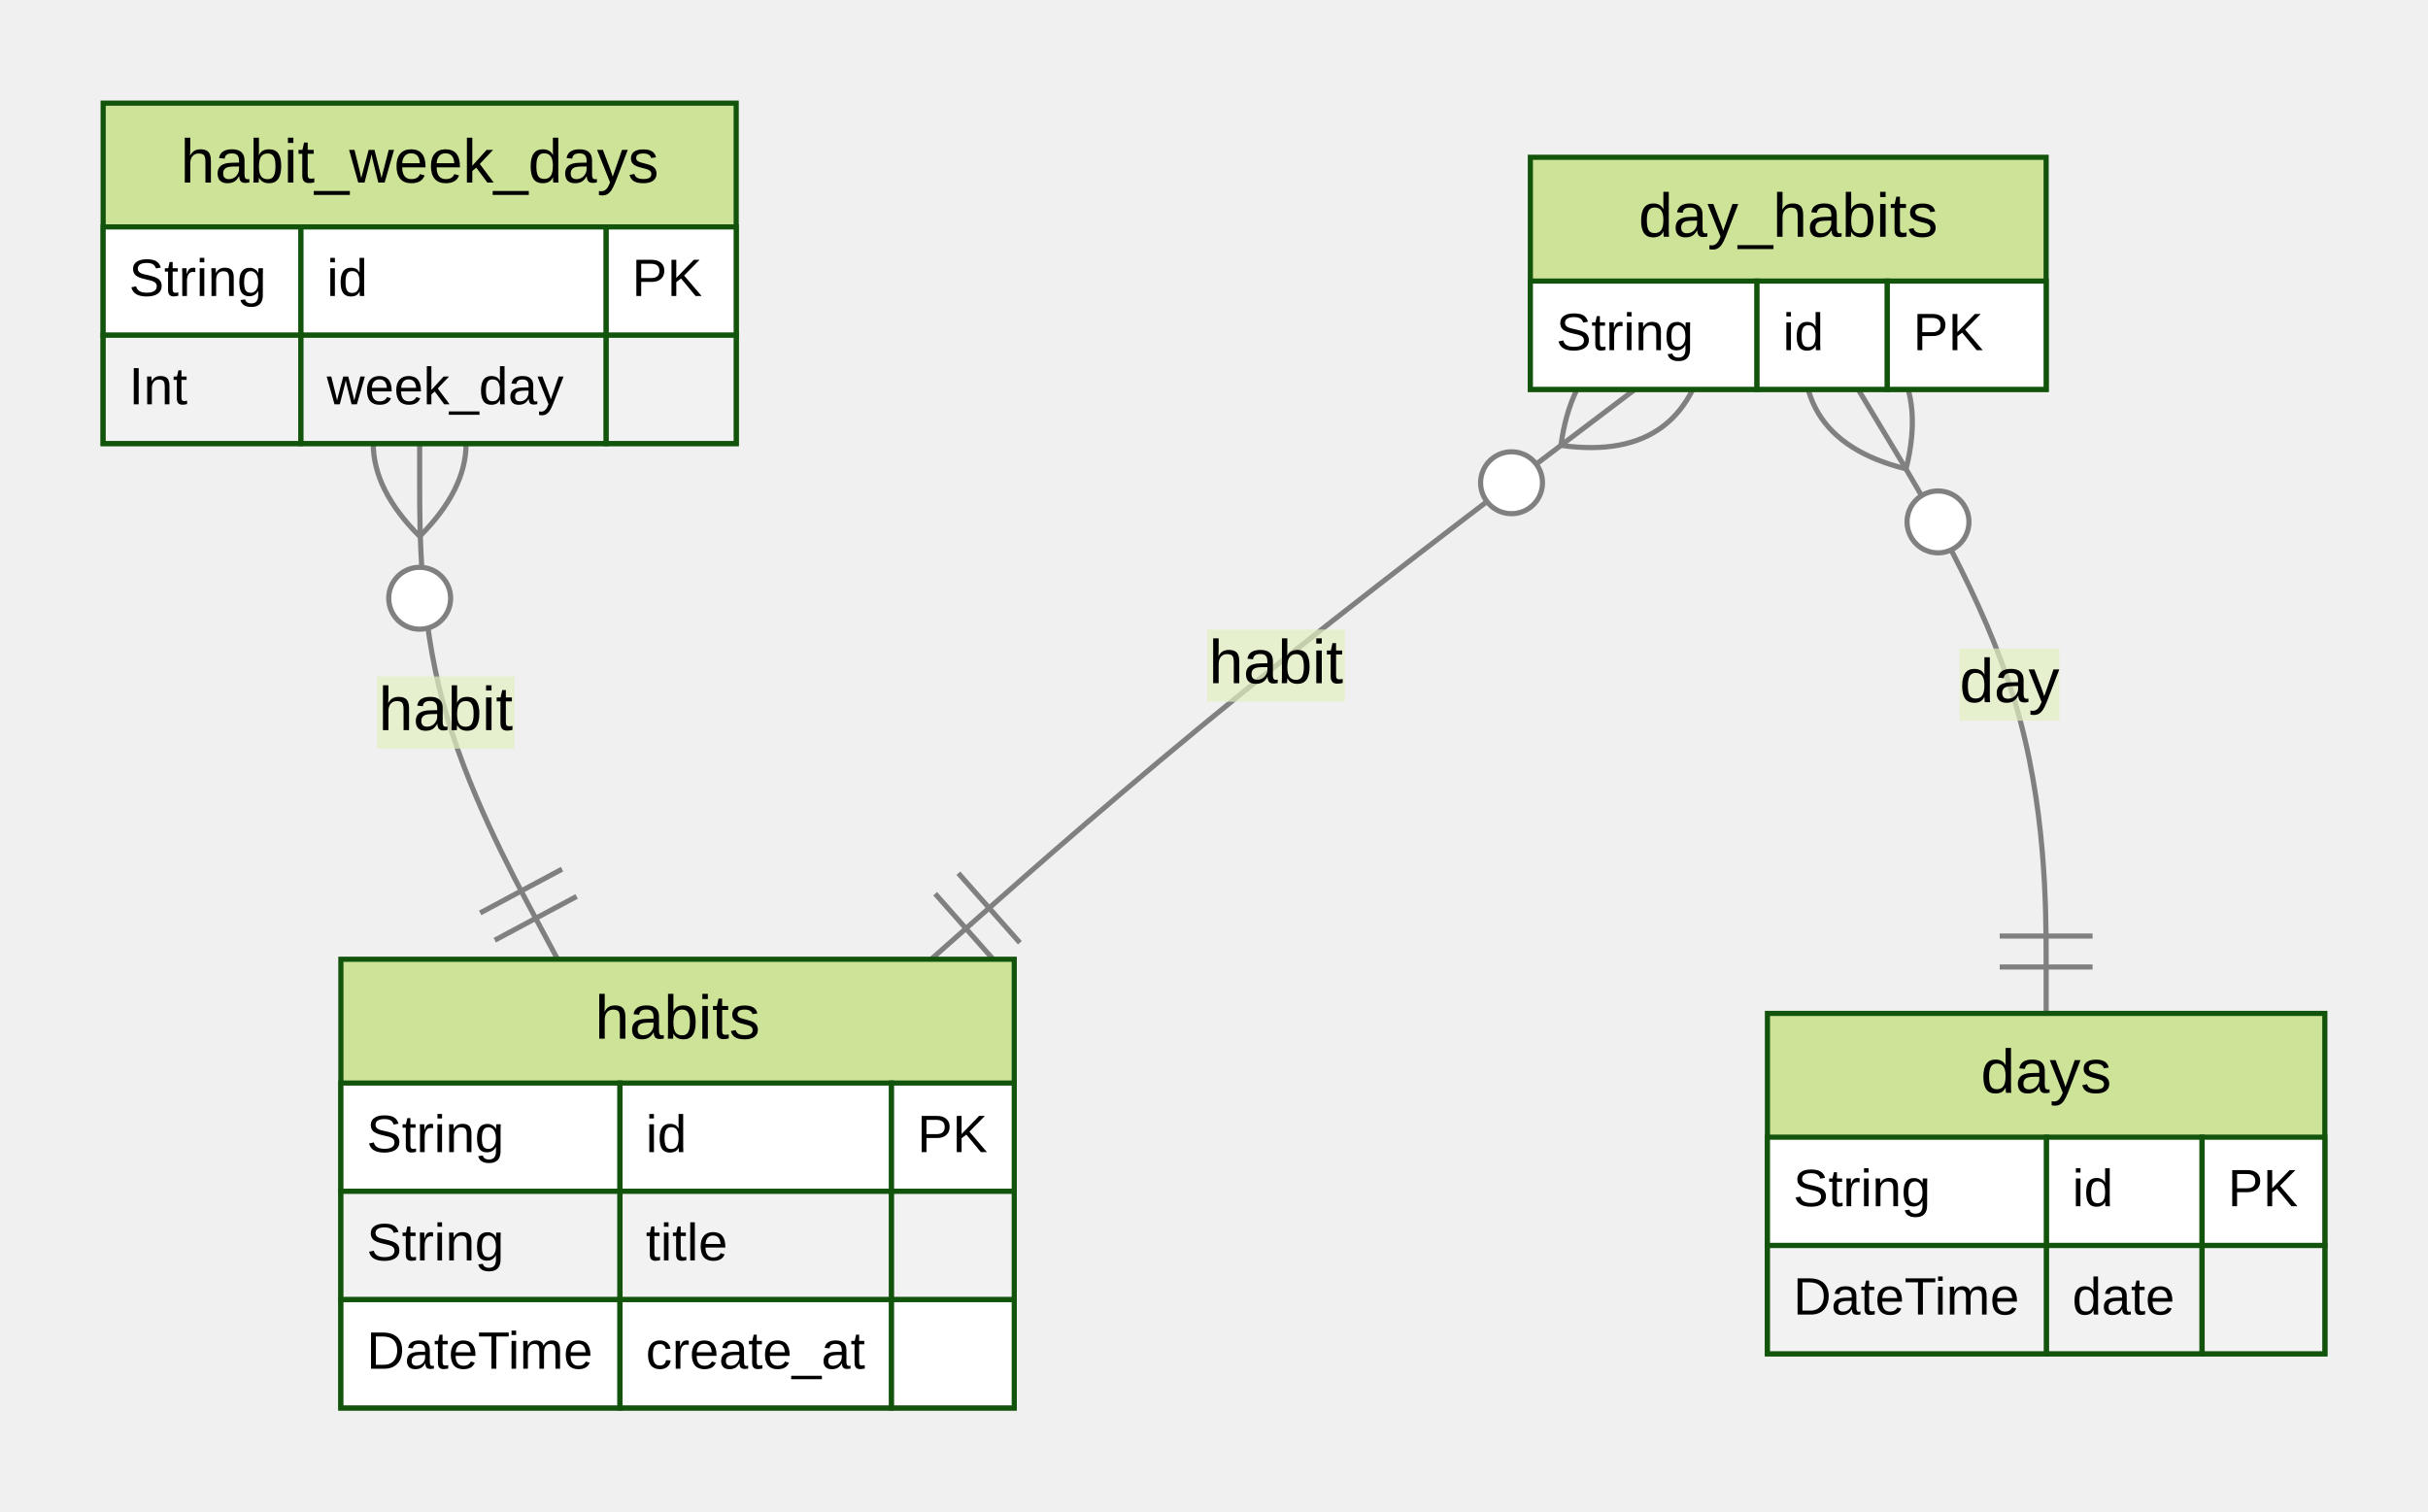
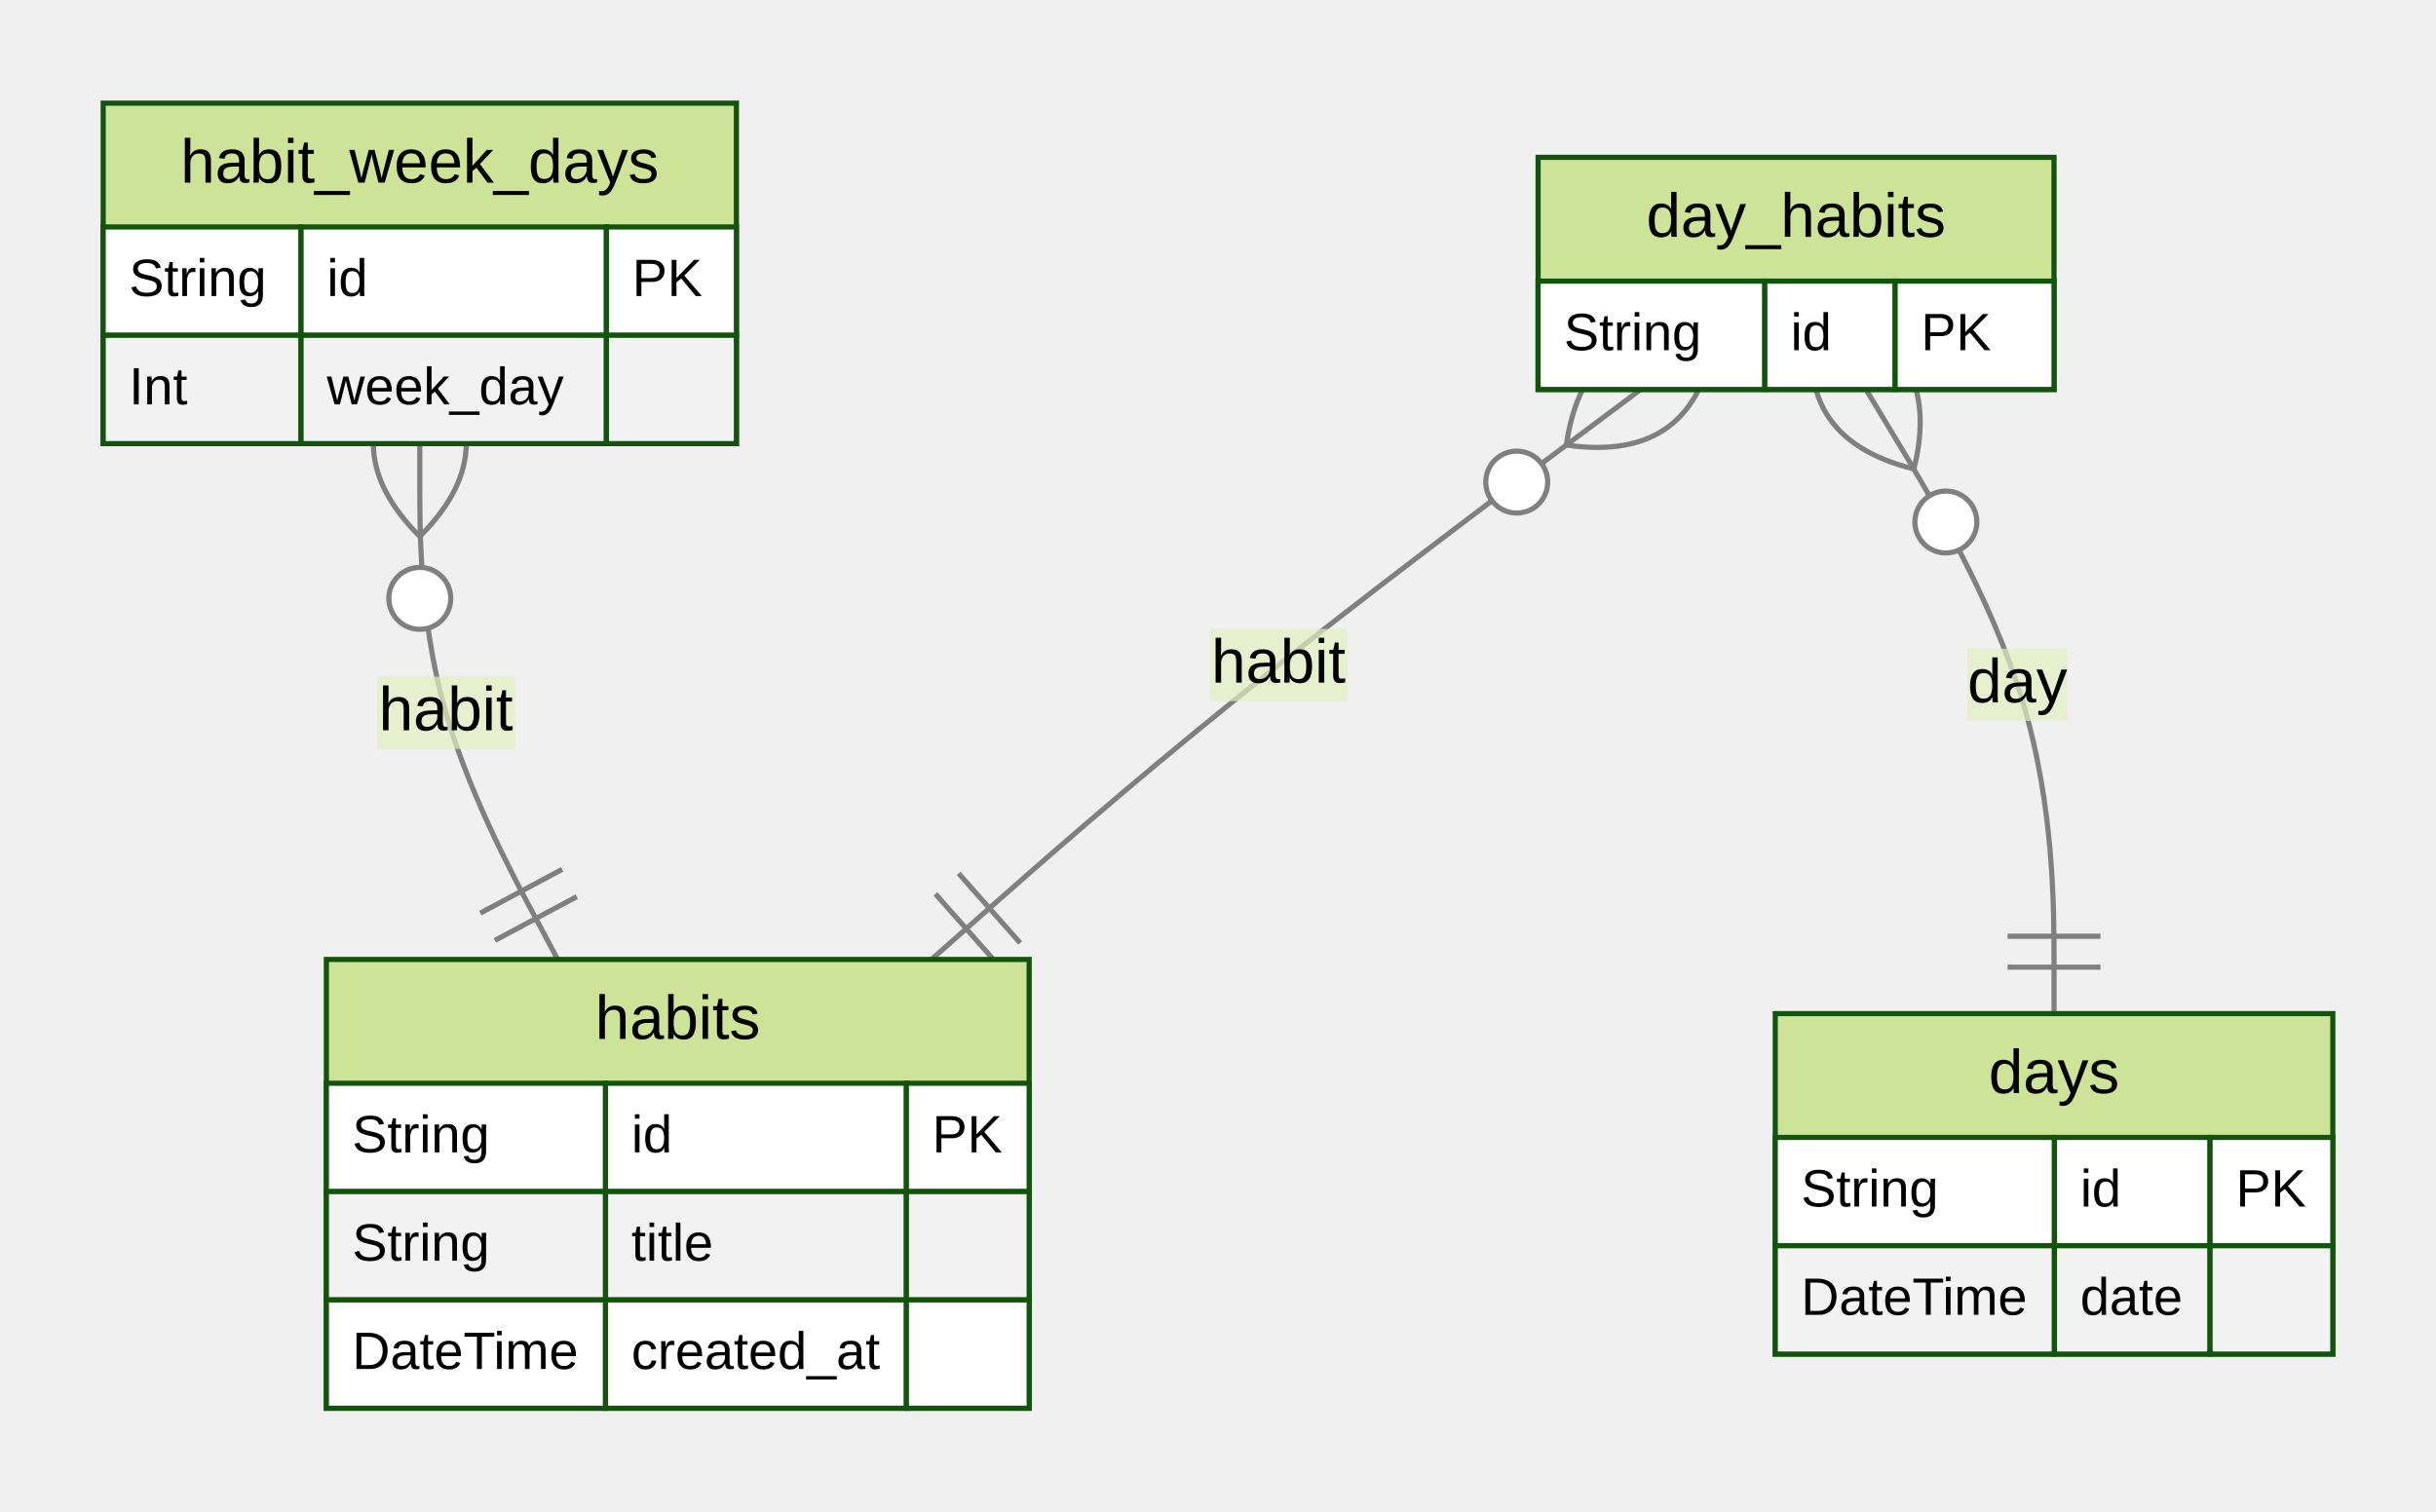
- <svg xmlns="http://www.w3.org/2000/svg" aria-roledescription="er" viewBox="0 0 470.742 293" style="max-width: 470.742px; background-color: white;" width="100%" id="mermaid-0">
+ <svg xmlns="http://www.w3.org/2000/svg" aria-roledescription="er" viewBox="0 0 472.158 293" style="max-width: 472.158px; background-color: white;" width="100%" id="mermaid-0">
  <style>#mermaid-0{font-family:"trebuchet ms",verdana,arial,sans-serif;font-size:16px;fill:#000000;}#mermaid-0 .error-icon{fill:#552222;}#mermaid-0 .error-text{fill:#552222;stroke:#552222;}#mermaid-0 .edge-thickness-normal{stroke-width:2px;}#mermaid-0 .edge-thickness-thick{stroke-width:3.5px;}#mermaid-0 .edge-pattern-solid{stroke-dasharray:0;}#mermaid-0 .edge-pattern-dashed{stroke-dasharray:3;}#mermaid-0 .edge-pattern-dotted{stroke-dasharray:2;}#mermaid-0 .marker{fill:#000000;stroke:#000000;}#mermaid-0 .marker.cross{stroke:#000000;}#mermaid-0 svg{font-family:"trebuchet ms",verdana,arial,sans-serif;font-size:16px;}#mermaid-0 .entityBox{fill:#cde498;stroke:#13540c;}#mermaid-0 .attributeBoxOdd{fill:#ffffff;stroke:#13540c;}#mermaid-0 .attributeBoxEven{fill:#f2f2f2;stroke:#13540c;}#mermaid-0 .relationshipLabelBox{fill:hsl(78.158, 58.462%, 84.51%);opacity:0.7;background-color:hsl(78.158, 58.462%, 84.51%);}#mermaid-0 .relationshipLabelBox rect{opacity:0.5;}#mermaid-0 .relationshipLine{stroke:#000000;}#mermaid-0 .entityTitleText{text-anchor:middle;font-size:18px;fill:#000000;}#mermaid-0 :root{--mermaid-font-family:"trebuchet ms",verdana,arial,sans-serif;}</style>
  <g />
  <defs>
    <marker orient="auto" markerHeight="18" markerWidth="18" refY="9" refX="0" id="ONLY_ONE_START">
      <path d="M9,0 L9,18 M15,0 L15,18" fill="none" stroke="gray" />
    </marker>
  </defs>
  <defs>
    <marker orient="auto" markerHeight="18" markerWidth="18" refY="9" refX="18" id="ONLY_ONE_END">
      <path d="M3,0 L3,18 M9,0 L9,18" fill="none" stroke="gray" />
    </marker>
  </defs>
  <defs>
    <marker orient="auto" markerHeight="18" markerWidth="30" refY="9" refX="0" id="ZERO_OR_ONE_START">
      <circle r="6" cy="9" cx="21" fill="white" stroke="gray" />
      <path d="M9,0 L9,18" fill="none" stroke="gray" />
    </marker>
  </defs>
  <defs>
    <marker orient="auto" markerHeight="18" markerWidth="30" refY="9" refX="30" id="ZERO_OR_ONE_END">
      <circle r="6" cy="9" cx="9" fill="white" stroke="gray" />
      <path d="M21,0 L21,18" fill="none" stroke="gray" />
    </marker>
  </defs>
  <defs>
    <marker orient="auto" markerHeight="36" markerWidth="45" refY="18" refX="18" id="ONE_OR_MORE_START">
      <path d="M0,18 Q 18,0 36,18 Q 18,36 0,18 M42,9 L42,27" fill="none" stroke="gray" />
    </marker>
  </defs>
  <defs>
    <marker orient="auto" markerHeight="36" markerWidth="45" refY="18" refX="27" id="ONE_OR_MORE_END">
      <path d="M3,9 L3,27 M9,18 Q27,0 45,18 Q27,36 9,18" fill="none" stroke="gray" />
    </marker>
  </defs>
  <defs>
    <marker orient="auto" markerHeight="36" markerWidth="57" refY="18" refX="18" id="ZERO_OR_MORE_START">
      <circle r="6" cy="18" cx="48" fill="white" stroke="gray" />
      <path d="M0,18 Q18,0 36,18 Q18,36 0,18" fill="none" stroke="gray" />
    </marker>
  </defs>
  <defs>
    <marker orient="auto" markerHeight="36" markerWidth="57" refY="18" refX="39" id="ZERO_OR_MORE_END">
      <circle r="6" cy="18" cx="9" fill="white" stroke="gray" />
      <path d="M21,18 Q39,0 57,18 Q39,36 21,18" fill="none" stroke="gray" />
    </marker>
  </defs>
  <path style="stroke: gray; fill: none;" marker-start="url(#ZERO_OR_MORE_START)" marker-end="url(#ONLY_ONE_END)" d="M81.367,86L81.367,94.333C81.367,102.667,81.367,119.333,85.824,136C90.28,152.667,99.192,169.333,103.649,177.667L108.105,186" class="er relationshipLine" />
-   <path style="stroke: gray; fill: none;" marker-start="url(#ZERO_OR_MORE_START)" marker-end="url(#ONLY_ONE_END)" d="M360.261,75.5L366.335,85.583C372.41,95.667,384.558,115.833,390.632,136C396.707,156.167,396.707,176.333,396.707,186.417L396.707,196.5" class="er relationshipLine" />
-   <path style="stroke: gray; fill: none;" marker-start="url(#ZERO_OR_MORE_START)" marker-end="url(#ONLY_ONE_END)" d="M316.981,75.5L303.659,85.583C290.337,95.667,263.694,115.833,240.953,134.25C218.212,152.667,199.374,169.333,189.955,177.667L180.535,186" class="er relationshipLine" />
-   <g transform="translate(66.09029,186 )" id="entity-habits-56315530-1886-461f-823f-9f8dccd39130">
-     <rect height="87" width="130.554" y="0" x="0" class="er entityBox" />
-     <text style="dominant-baseline: middle; text-anchor: middle; font-size: 12px;" transform="translate(65.2769,12)" y="0" x="0" id="text-entity-habits-56315530-1886-461f-823f-9f8dccd39130" class="er entityLabel">habits</text>
+   <path style="stroke: gray; fill: none;" marker-start="url(#ZERO_OR_MORE_START)" marker-end="url(#ONLY_ONE_END)" d="M361.677,75.5L367.752,85.583C373.826,95.667,385.975,115.833,392.049,136C398.123,156.167,398.123,176.333,398.123,186.417L398.123,196.5" class="er relationshipLine" />
+   <path style="stroke: gray; fill: none;" marker-start="url(#ZERO_OR_MORE_START)" marker-end="url(#ONLY_ONE_END)" d="M318.013,75.5L304.519,85.583C291.026,95.667,264.038,115.833,241.125,134.25C218.212,152.667,199.374,169.333,189.955,177.667L180.535,186" class="er relationshipLine" />
+   <g transform="translate(63.25739,186 )" id="entity-habits-f4cddd74-516a-4276-89f7-d2ba86f5c1c8">
+     <rect height="87" width="136.22" y="0" x="0" class="er entityBox" />
+     <text style="dominant-baseline: middle; text-anchor: middle; font-size: 12px;" transform="translate(68.1098,12)" y="0" x="0" id="text-entity-habits-f4cddd74-516a-4276-89f7-d2ba86f5c1c8" class="er entityLabel">habits</text>
    <rect height="21" width="54.113" y="24" x="0" class="er attributeBoxOdd" />
-     <text style="dominant-baseline: middle; font-size: 10.2px;" transform="translate(5,34.5)" y="0" x="0" id="text-entity-habits-56315530-1886-461f-823f-9f8dccd39130-attr-1-type" class="er entityLabel">String</text>
-     <rect height="21" width="52.646" y="24" x="54.113" class="er attributeBoxOdd" />
-     <text style="dominant-baseline: middle; font-size: 10.2px;" transform="translate(59.11313,34.5)" y="0" x="0" id="text-entity-habits-56315530-1886-461f-823f-9f8dccd39130-attr-1-name" class="er entityLabel">id</text>
-     <rect height="21" width="23.795" y="24" x="106.759" class="er attributeBoxOdd" />
-     <text style="dominant-baseline: middle; font-size: 10.2px;" transform="translate(111.7588,34.5)" y="0" x="0" id="text-entity-habits-56315530-1886-461f-823f-9f8dccd39130-attr-1-key" class="er entityLabel">PK</text>
+     <text style="dominant-baseline: middle; font-size: 10.2px;" transform="translate(5,34.5)" y="0" x="0" id="text-entity-habits-f4cddd74-516a-4276-89f7-d2ba86f5c1c8-attr-1-type" class="er entityLabel">String</text>
+     <rect height="21" width="58.311" y="24" x="54.113" class="er attributeBoxOdd" />
+     <text style="dominant-baseline: middle; font-size: 10.2px;" transform="translate(59.11313,34.5)" y="0" x="0" id="text-entity-habits-f4cddd74-516a-4276-89f7-d2ba86f5c1c8-attr-1-name" class="er entityLabel">id</text>
+     <rect height="21" width="23.795" y="24" x="112.425" class="er attributeBoxOdd" />
+     <text style="dominant-baseline: middle; font-size: 10.2px;" transform="translate(117.4246,34.5)" y="0" x="0" id="text-entity-habits-f4cddd74-516a-4276-89f7-d2ba86f5c1c8-attr-1-key" class="er entityLabel">PK</text>
    <rect height="21" width="54.113" y="45" x="0" class="er attributeBoxEven" />
-     <text style="dominant-baseline: middle; font-size: 10.2px;" transform="translate(5,55.5)" y="0" x="0" id="text-entity-habits-56315530-1886-461f-823f-9f8dccd39130-attr-2-type" class="er entityLabel">String</text>
-     <rect height="21" width="52.646" y="45" x="54.113" class="er attributeBoxEven" />
-     <text style="dominant-baseline: middle; font-size: 10.2px;" transform="translate(59.11313,55.5)" y="0" x="0" id="text-entity-habits-56315530-1886-461f-823f-9f8dccd39130-attr-2-name" class="er entityLabel">title</text>
-     <rect height="21" width="23.795" y="45" x="106.759" class="er attributeBoxEven" />
-     <text style="dominant-baseline: middle; font-size: 10.2px;" transform="translate(111.7588,55.5)" y="0" x="0" id="text-entity-habits-56315530-1886-461f-823f-9f8dccd39130-attr-2-key" class="er entityLabel" />
+     <text style="dominant-baseline: middle; font-size: 10.2px;" transform="translate(5,55.5)" y="0" x="0" id="text-entity-habits-f4cddd74-516a-4276-89f7-d2ba86f5c1c8-attr-2-type" class="er entityLabel">String</text>
+     <rect height="21" width="58.311" y="45" x="54.113" class="er attributeBoxEven" />
+     <text style="dominant-baseline: middle; font-size: 10.2px;" transform="translate(59.11313,55.5)" y="0" x="0" id="text-entity-habits-f4cddd74-516a-4276-89f7-d2ba86f5c1c8-attr-2-name" class="er entityLabel">title</text>
+     <rect height="21" width="23.795" y="45" x="112.425" class="er attributeBoxEven" />
+     <text style="dominant-baseline: middle; font-size: 10.2px;" transform="translate(117.4246,55.5)" y="0" x="0" id="text-entity-habits-f4cddd74-516a-4276-89f7-d2ba86f5c1c8-attr-2-key" class="er entityLabel" />
    <rect height="21" width="54.113" y="66" x="0" class="er attributeBoxOdd" />
-     <text style="dominant-baseline: middle; font-size: 10.2px;" transform="translate(5,76.5)" y="0" x="0" id="text-entity-habits-56315530-1886-461f-823f-9f8dccd39130-attr-3-type" class="er entityLabel">DateTime</text>
-     <rect height="21" width="52.646" y="66" x="54.113" class="er attributeBoxOdd" />
-     <text style="dominant-baseline: middle; font-size: 10.2px;" transform="translate(59.11313,76.5)" y="0" x="0" id="text-entity-habits-56315530-1886-461f-823f-9f8dccd39130-attr-3-name" class="er entityLabel">create_at</text>
-     <rect height="21" width="23.795" y="66" x="106.759" class="er attributeBoxOdd" />
-     <text style="dominant-baseline: middle; font-size: 10.2px;" transform="translate(111.7588,76.5)" y="0" x="0" id="text-entity-habits-56315530-1886-461f-823f-9f8dccd39130-attr-3-key" class="er entityLabel" />
+     <text style="dominant-baseline: middle; font-size: 10.2px;" transform="translate(5,76.5)" y="0" x="0" id="text-entity-habits-f4cddd74-516a-4276-89f7-d2ba86f5c1c8-attr-3-type" class="er entityLabel">DateTime</text>
+     <rect height="21" width="58.311" y="66" x="54.113" class="er attributeBoxOdd" />
+     <text style="dominant-baseline: middle; font-size: 10.2px;" transform="translate(59.11313,76.5)" y="0" x="0" id="text-entity-habits-f4cddd74-516a-4276-89f7-d2ba86f5c1c8-attr-3-name" class="er entityLabel">created_at</text>
+     <rect height="21" width="23.795" y="66" x="112.425" class="er attributeBoxOdd" />
+     <text style="dominant-baseline: middle; font-size: 10.2px;" transform="translate(117.4246,76.5)" y="0" x="0" id="text-entity-habits-f4cddd74-516a-4276-89f7-d2ba86f5c1c8-attr-3-key" class="er entityLabel" />
  </g>
-   <g transform="translate(20,20 )" id="entity-habitweekdays-4dc7ca9b-1fb7-476e-99ea-9b42dc76158a">
+   <g transform="translate(20,20 )" id="entity-habitweekdays-869c82b2-d00c-4ec1-b2ea-7cb372ea990b">
    <rect height="66" width="122.734" y="0" x="0" class="er entityBox" />
-     <text style="dominant-baseline: middle; text-anchor: middle; font-size: 12px;" transform="translate(61.36719,12)" y="0" x="0" id="text-entity-habitweekdays-4dc7ca9b-1fb7-476e-99ea-9b42dc76158a" class="er entityLabel">habit_week_days</text>
+     <text style="dominant-baseline: middle; text-anchor: middle; font-size: 12px;" transform="translate(61.36719,12)" y="0" x="0" id="text-entity-habitweekdays-869c82b2-d00c-4ec1-b2ea-7cb372ea990b" class="er entityLabel">habit_week_days</text>
    <rect height="21" width="38.351" y="24" x="0" class="er attributeBoxOdd" />
-     <text style="dominant-baseline: middle; font-size: 10.2px;" transform="translate(5,34.5)" y="0" x="0" id="text-entity-habitweekdays-4dc7ca9b-1fb7-476e-99ea-9b42dc76158a-attr-1-type" class="er entityLabel">String</text>
+     <text style="dominant-baseline: middle; font-size: 10.2px;" transform="translate(5,34.5)" y="0" x="0" id="text-entity-habitweekdays-869c82b2-d00c-4ec1-b2ea-7cb372ea990b-attr-1-type" class="er entityLabel">String</text>
    <rect height="21" width="59.184" y="24" x="38.351" class="er attributeBoxOdd" />
-     <text style="dominant-baseline: middle; font-size: 10.2px;" transform="translate(43.35122,34.5)" y="0" x="0" id="text-entity-habitweekdays-4dc7ca9b-1fb7-476e-99ea-9b42dc76158a-attr-1-name" class="er entityLabel">id</text>
+     <text style="dominant-baseline: middle; font-size: 10.2px;" transform="translate(43.35122,34.5)" y="0" x="0" id="text-entity-habitweekdays-869c82b2-d00c-4ec1-b2ea-7cb372ea990b-attr-1-name" class="er entityLabel">id</text>
    <rect height="21" width="25.199" y="24" x="97.535" class="er attributeBoxOdd" />
-     <text style="dominant-baseline: middle; font-size: 10.2px;" transform="translate(102.5352,34.5)" y="0" x="0" id="text-entity-habitweekdays-4dc7ca9b-1fb7-476e-99ea-9b42dc76158a-attr-1-key" class="er entityLabel">PK</text>
+     <text style="dominant-baseline: middle; font-size: 10.2px;" transform="translate(102.5352,34.5)" y="0" x="0" id="text-entity-habitweekdays-869c82b2-d00c-4ec1-b2ea-7cb372ea990b-attr-1-key" class="er entityLabel">PK</text>
    <rect height="21" width="38.351" y="45" x="0" class="er attributeBoxEven" />
-     <text style="dominant-baseline: middle; font-size: 10.2px;" transform="translate(5,55.5)" y="0" x="0" id="text-entity-habitweekdays-4dc7ca9b-1fb7-476e-99ea-9b42dc76158a-attr-2-type" class="er entityLabel">Int</text>
+     <text style="dominant-baseline: middle; font-size: 10.2px;" transform="translate(5,55.5)" y="0" x="0" id="text-entity-habitweekdays-869c82b2-d00c-4ec1-b2ea-7cb372ea990b-attr-2-type" class="er entityLabel">Int</text>
    <rect height="21" width="59.184" y="45" x="38.351" class="er attributeBoxEven" />
-     <text style="dominant-baseline: middle; font-size: 10.2px;" transform="translate(43.35122,55.5)" y="0" x="0" id="text-entity-habitweekdays-4dc7ca9b-1fb7-476e-99ea-9b42dc76158a-attr-2-name" class="er entityLabel">week_day</text>
+     <text style="dominant-baseline: middle; font-size: 10.2px;" transform="translate(43.35122,55.5)" y="0" x="0" id="text-entity-habitweekdays-869c82b2-d00c-4ec1-b2ea-7cb372ea990b-attr-2-name" class="er entityLabel">week_day</text>
    <rect height="21" width="25.199" y="45" x="97.535" class="er attributeBoxEven" />
-     <text style="dominant-baseline: middle; font-size: 10.2px;" transform="translate(102.5352,55.5)" y="0" x="0" id="text-entity-habitweekdays-4dc7ca9b-1fb7-476e-99ea-9b42dc76158a-attr-2-key" class="er entityLabel" />
+     <text style="dominant-baseline: middle; font-size: 10.2px;" transform="translate(102.5352,55.5)" y="0" x="0" id="text-entity-habitweekdays-869c82b2-d00c-4ec1-b2ea-7cb372ea990b-attr-2-key" class="er entityLabel" />
  </g>
-   <g transform="translate(342.6717,196.5 )" id="entity-days-9f083fca-d189-4943-949a-a563876a7557">
+   <g transform="translate(344.0882,196.5 )" id="entity-days-bd6df215-1e8a-4827-ba8f-b350e8589e0b">
    <rect height="66" width="108.07" y="0" x="0" class="er entityBox" />
-     <text style="dominant-baseline: middle; text-anchor: middle; font-size: 12px;" transform="translate(54.03506,12)" y="0" x="0" id="text-entity-days-9f083fca-d189-4943-949a-a563876a7557" class="er entityLabel">days</text>
+     <text style="dominant-baseline: middle; text-anchor: middle; font-size: 12px;" transform="translate(54.03506,12)" y="0" x="0" id="text-entity-days-bd6df215-1e8a-4827-ba8f-b350e8589e0b" class="er entityLabel">days</text>
    <rect height="21" width="54.113" y="24" x="0" class="er attributeBoxOdd" />
-     <text style="dominant-baseline: middle; font-size: 10.2px;" transform="translate(5,34.5)" y="0" x="0" id="text-entity-days-9f083fca-d189-4943-949a-a563876a7557-attr-1-type" class="er entityLabel">String</text>
+     <text style="dominant-baseline: middle; font-size: 10.2px;" transform="translate(5,34.5)" y="0" x="0" id="text-entity-days-bd6df215-1e8a-4827-ba8f-b350e8589e0b-attr-1-type" class="er entityLabel">String</text>
    <rect height="21" width="30.162" y="24" x="54.113" class="er attributeBoxOdd" />
-     <text style="dominant-baseline: middle; font-size: 10.2px;" transform="translate(59.11313,34.5)" y="0" x="0" id="text-entity-days-9f083fca-d189-4943-949a-a563876a7557-attr-1-name" class="er entityLabel">id</text>
+     <text style="dominant-baseline: middle; font-size: 10.2px;" transform="translate(59.11313,34.5)" y="0" x="0" id="text-entity-days-bd6df215-1e8a-4827-ba8f-b350e8589e0b-attr-1-name" class="er entityLabel">id</text>
    <rect height="21" width="23.795" y="24" x="84.275" class="er attributeBoxOdd" />
-     <text style="dominant-baseline: middle; font-size: 10.2px;" transform="translate(89.27515,34.5)" y="0" x="0" id="text-entity-days-9f083fca-d189-4943-949a-a563876a7557-attr-1-key" class="er entityLabel">PK</text>
+     <text style="dominant-baseline: middle; font-size: 10.2px;" transform="translate(89.27515,34.5)" y="0" x="0" id="text-entity-days-bd6df215-1e8a-4827-ba8f-b350e8589e0b-attr-1-key" class="er entityLabel">PK</text>
    <rect height="21" width="54.113" y="45" x="0" class="er attributeBoxEven" />
-     <text style="dominant-baseline: middle; font-size: 10.2px;" transform="translate(5,55.5)" y="0" x="0" id="text-entity-days-9f083fca-d189-4943-949a-a563876a7557-attr-2-type" class="er entityLabel">DateTime</text>
+     <text style="dominant-baseline: middle; font-size: 10.2px;" transform="translate(5,55.5)" y="0" x="0" id="text-entity-days-bd6df215-1e8a-4827-ba8f-b350e8589e0b-attr-2-type" class="er entityLabel">DateTime</text>
    <rect height="21" width="30.162" y="45" x="54.113" class="er attributeBoxEven" />
-     <text style="dominant-baseline: middle; font-size: 10.2px;" transform="translate(59.11313,55.5)" y="0" x="0" id="text-entity-days-9f083fca-d189-4943-949a-a563876a7557-attr-2-name" class="er entityLabel">date</text>
+     <text style="dominant-baseline: middle; font-size: 10.2px;" transform="translate(59.11313,55.5)" y="0" x="0" id="text-entity-days-bd6df215-1e8a-4827-ba8f-b350e8589e0b-attr-2-name" class="er entityLabel">date</text>
    <rect height="21" width="23.795" y="45" x="84.275" class="er attributeBoxEven" />
-     <text style="dominant-baseline: middle; font-size: 10.2px;" transform="translate(89.27515,55.5)" y="0" x="0" id="text-entity-days-9f083fca-d189-4943-949a-a563876a7557-attr-2-key" class="er entityLabel" />
+     <text style="dominant-baseline: middle; font-size: 10.2px;" transform="translate(89.27515,55.5)" y="0" x="0" id="text-entity-days-bd6df215-1e8a-4827-ba8f-b350e8589e0b-attr-2-key" class="er entityLabel" />
  </g>
-   <g transform="translate(296.7068,30.5 )" id="entity-dayhabits-443271e5-86fb-4d08-b943-6911f1953139">
+   <g transform="translate(298.1232,30.5 )" id="entity-dayhabits-c0abdbf3-120e-437e-8dc7-d53ba66bb8f4">
    <rect height="45" width="100" y="0" x="0" class="er entityBox" />
-     <text style="dominant-baseline: middle; text-anchor: middle; font-size: 12px;" transform="translate(50,12)" y="0" x="0" id="text-entity-dayhabits-443271e5-86fb-4d08-b943-6911f1953139" class="er entityLabel">day_habits</text>
+     <text style="dominant-baseline: middle; text-anchor: middle; font-size: 12px;" transform="translate(50,12)" y="0" x="0" id="text-entity-dayhabits-c0abdbf3-120e-437e-8dc7-d53ba66bb8f4" class="er entityLabel">day_habits</text>
    <rect height="21" width="43.945" y="24" x="0" class="er attributeBoxOdd" />
-     <text style="dominant-baseline: middle; font-size: 10.2px;" transform="translate(5,34.5)" y="0" x="0" id="text-entity-dayhabits-443271e5-86fb-4d08-b943-6911f1953139-attr-1-type" class="er entityLabel">String</text>
+     <text style="dominant-baseline: middle; font-size: 10.2px;" transform="translate(5,34.5)" y="0" x="0" id="text-entity-dayhabits-c0abdbf3-120e-437e-8dc7-d53ba66bb8f4-attr-1-type" class="er entityLabel">String</text>
    <rect height="21" width="25.262" y="24" x="43.945" class="er attributeBoxOdd" />
-     <text style="dominant-baseline: middle; font-size: 10.2px;" transform="translate(48.94526,34.5)" y="0" x="0" id="text-entity-dayhabits-443271e5-86fb-4d08-b943-6911f1953139-attr-1-name" class="er entityLabel">id</text>
+     <text style="dominant-baseline: middle; font-size: 10.2px;" transform="translate(48.94526,34.5)" y="0" x="0" id="text-entity-dayhabits-c0abdbf3-120e-437e-8dc7-d53ba66bb8f4-attr-1-name" class="er entityLabel">id</text>
    <rect height="21" width="30.793" y="24" x="69.207" class="er attributeBoxOdd" />
-     <text style="dominant-baseline: middle; font-size: 10.2px;" transform="translate(74.20681,34.5)" y="0" x="0" id="text-entity-dayhabits-443271e5-86fb-4d08-b943-6911f1953139-attr-1-key" class="er entityLabel">PK</text>
+     <text style="dominant-baseline: middle; font-size: 10.2px;" transform="translate(74.20681,34.5)" y="0" x="0" id="text-entity-dayhabits-c0abdbf3-120e-437e-8dc7-d53ba66bb8f4-attr-1-key" class="er entityLabel">PK</text>
  </g>
  <rect height="14" width="26.688" y="131.171" x="73.085" class="er relationshipLabelBox" />
  <text style="text-anchor: middle; dominant-baseline: middle; font-size: 12px;" y="138.171" x="86.429" id="rel1" class="er relationshipLabel">habit</text>
-   <rect height="14" width="19.359" y="125.746" x="379.921" class="er relationshipLabelBox" />
-   <text style="text-anchor: middle; dominant-baseline: middle; font-size: 12px;" y="132.746" x="389.601" id="rel2" class="er relationshipLabel">day</text>
-   <rect height="14" width="26.688" y="122.07" x="234.049" class="er relationshipLabelBox" />
-   <text style="text-anchor: middle; dominant-baseline: middle; font-size: 12px;" y="129.07" x="247.392" id="rel3" class="er relationshipLabel">habit</text>
+   <rect height="14" width="19.359" y="125.746" x="381.338" class="er relationshipLabelBox" />
+   <text style="text-anchor: middle; dominant-baseline: middle; font-size: 12px;" y="132.746" x="391.017" id="rel2" class="er relationshipLabel">day</text>
+   <rect height="14" width="26.688" y="121.925" x="234.457" class="er relationshipLabelBox" />
+   <text style="text-anchor: middle; dominant-baseline: middle; font-size: 12px;" y="128.925" x="247.801" id="rel3" class="er relationshipLabel">habit</text>
</svg>
